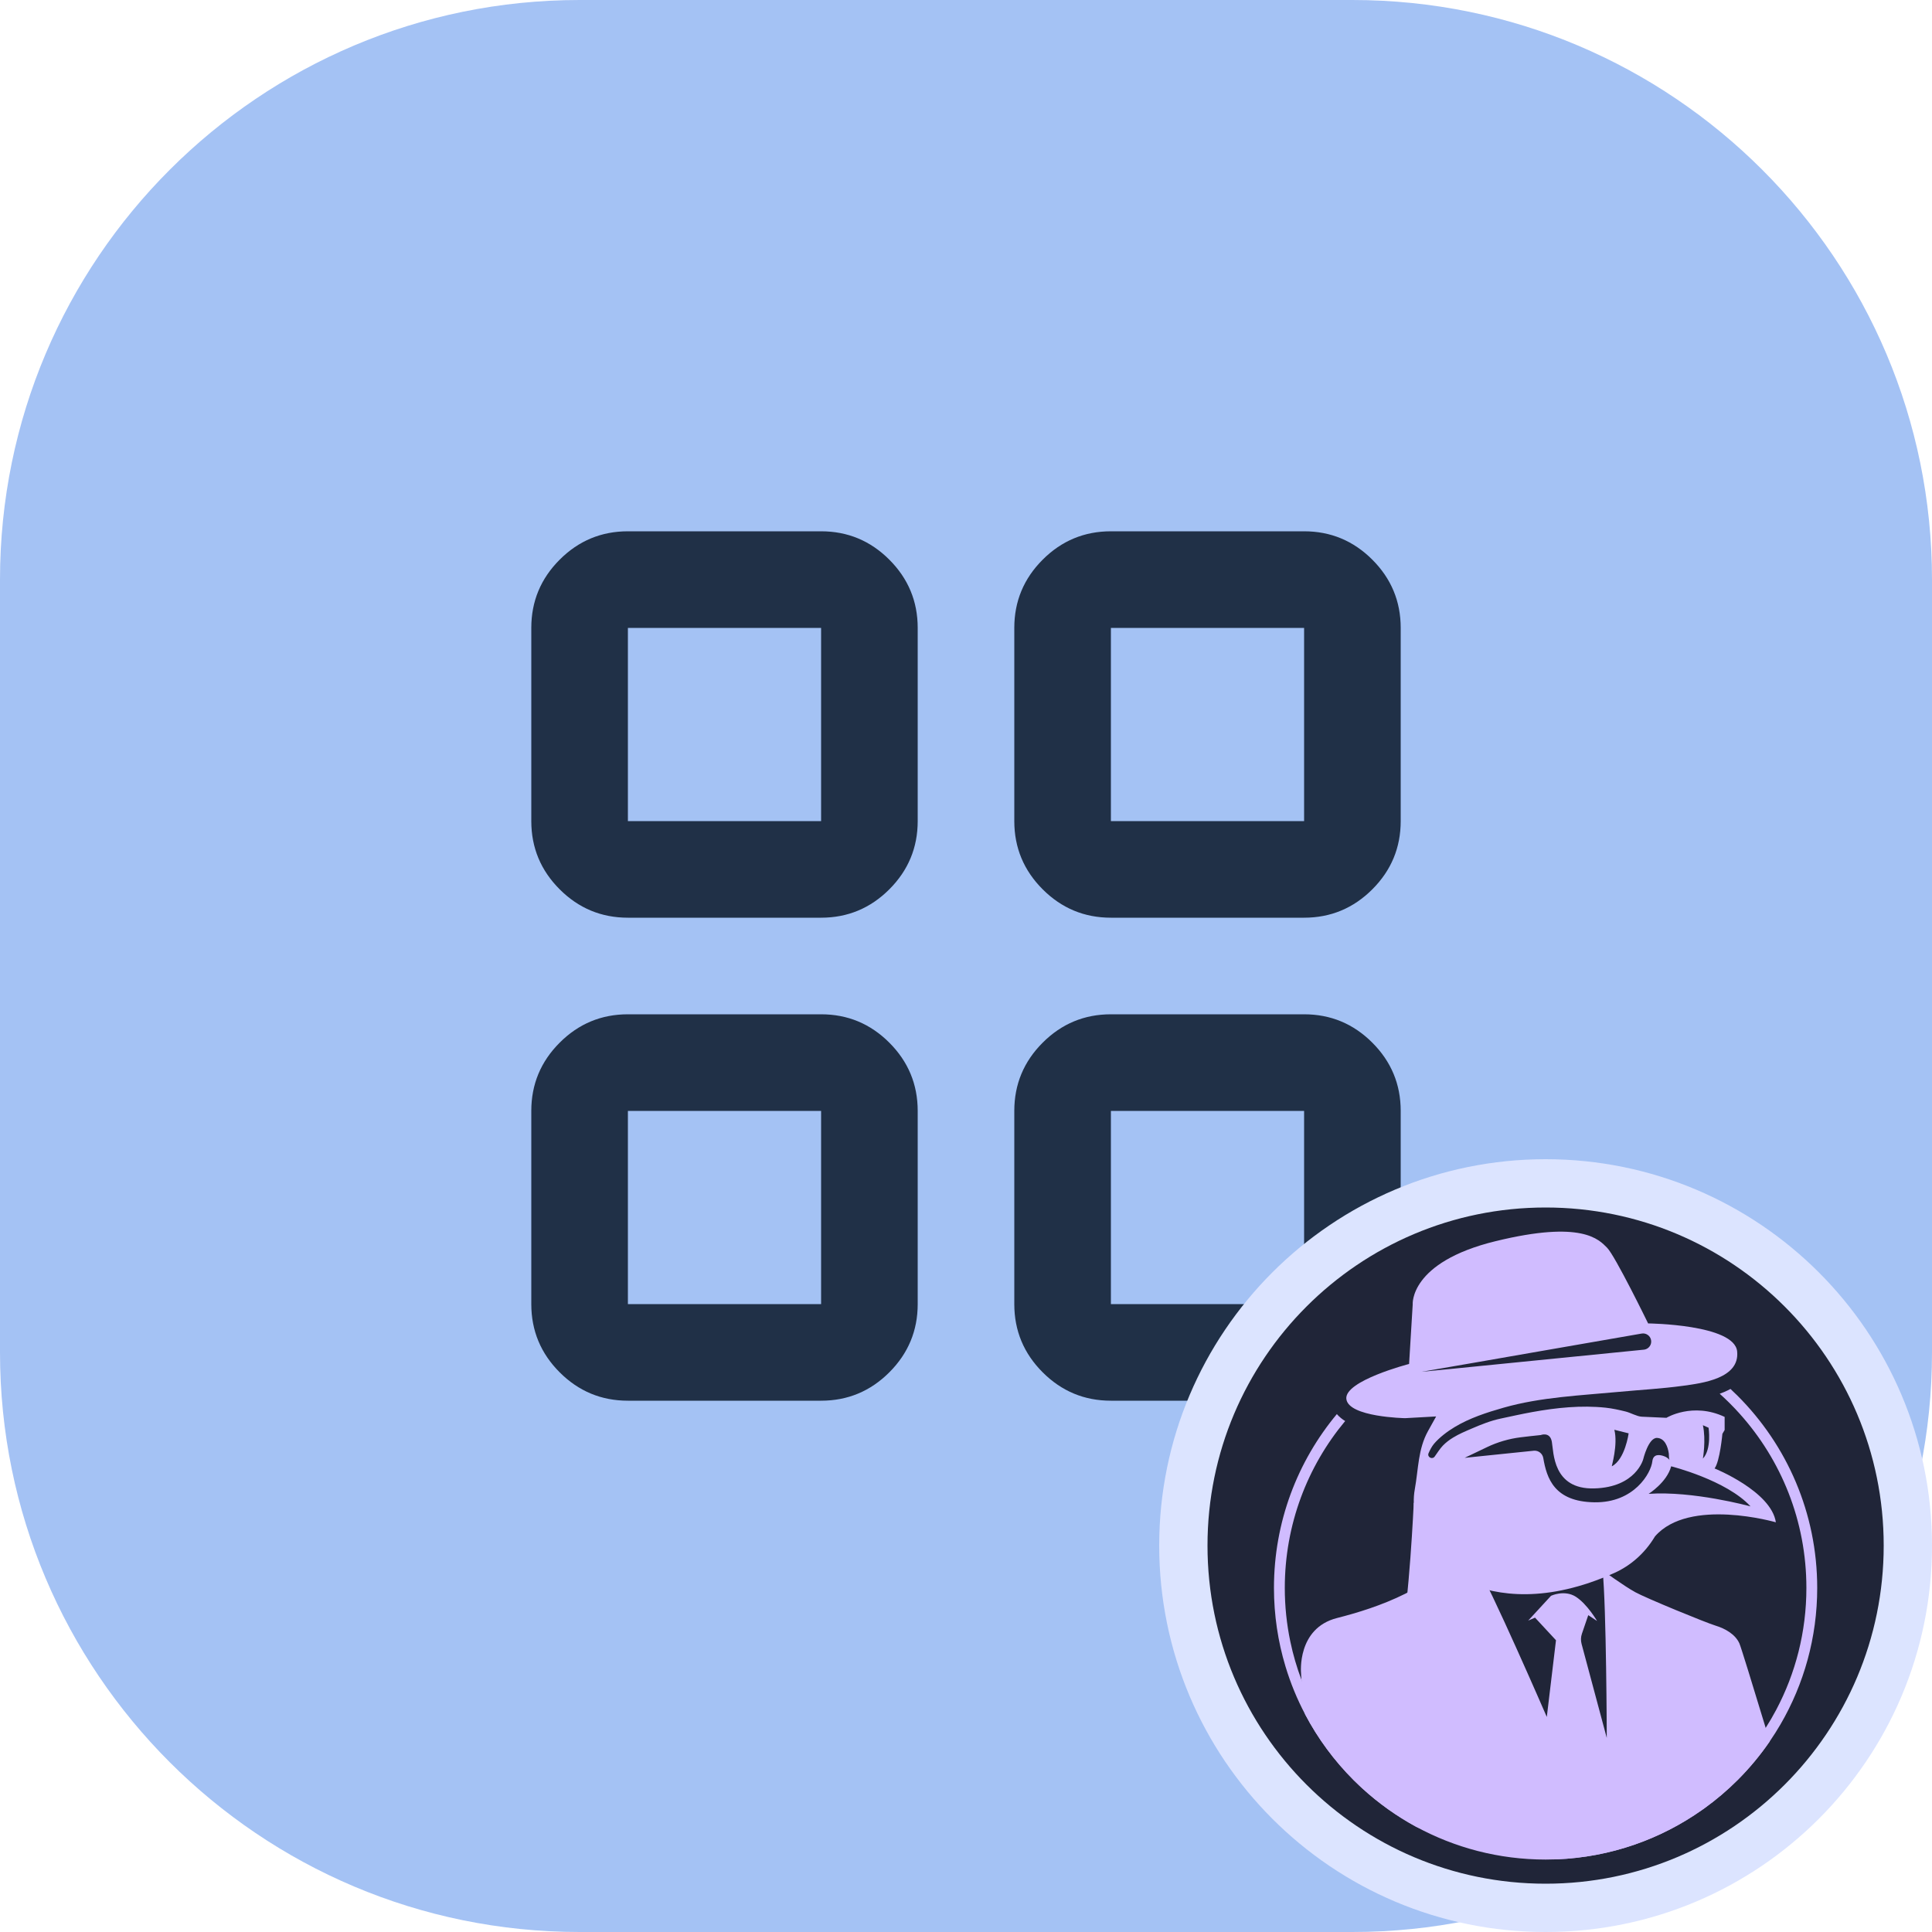
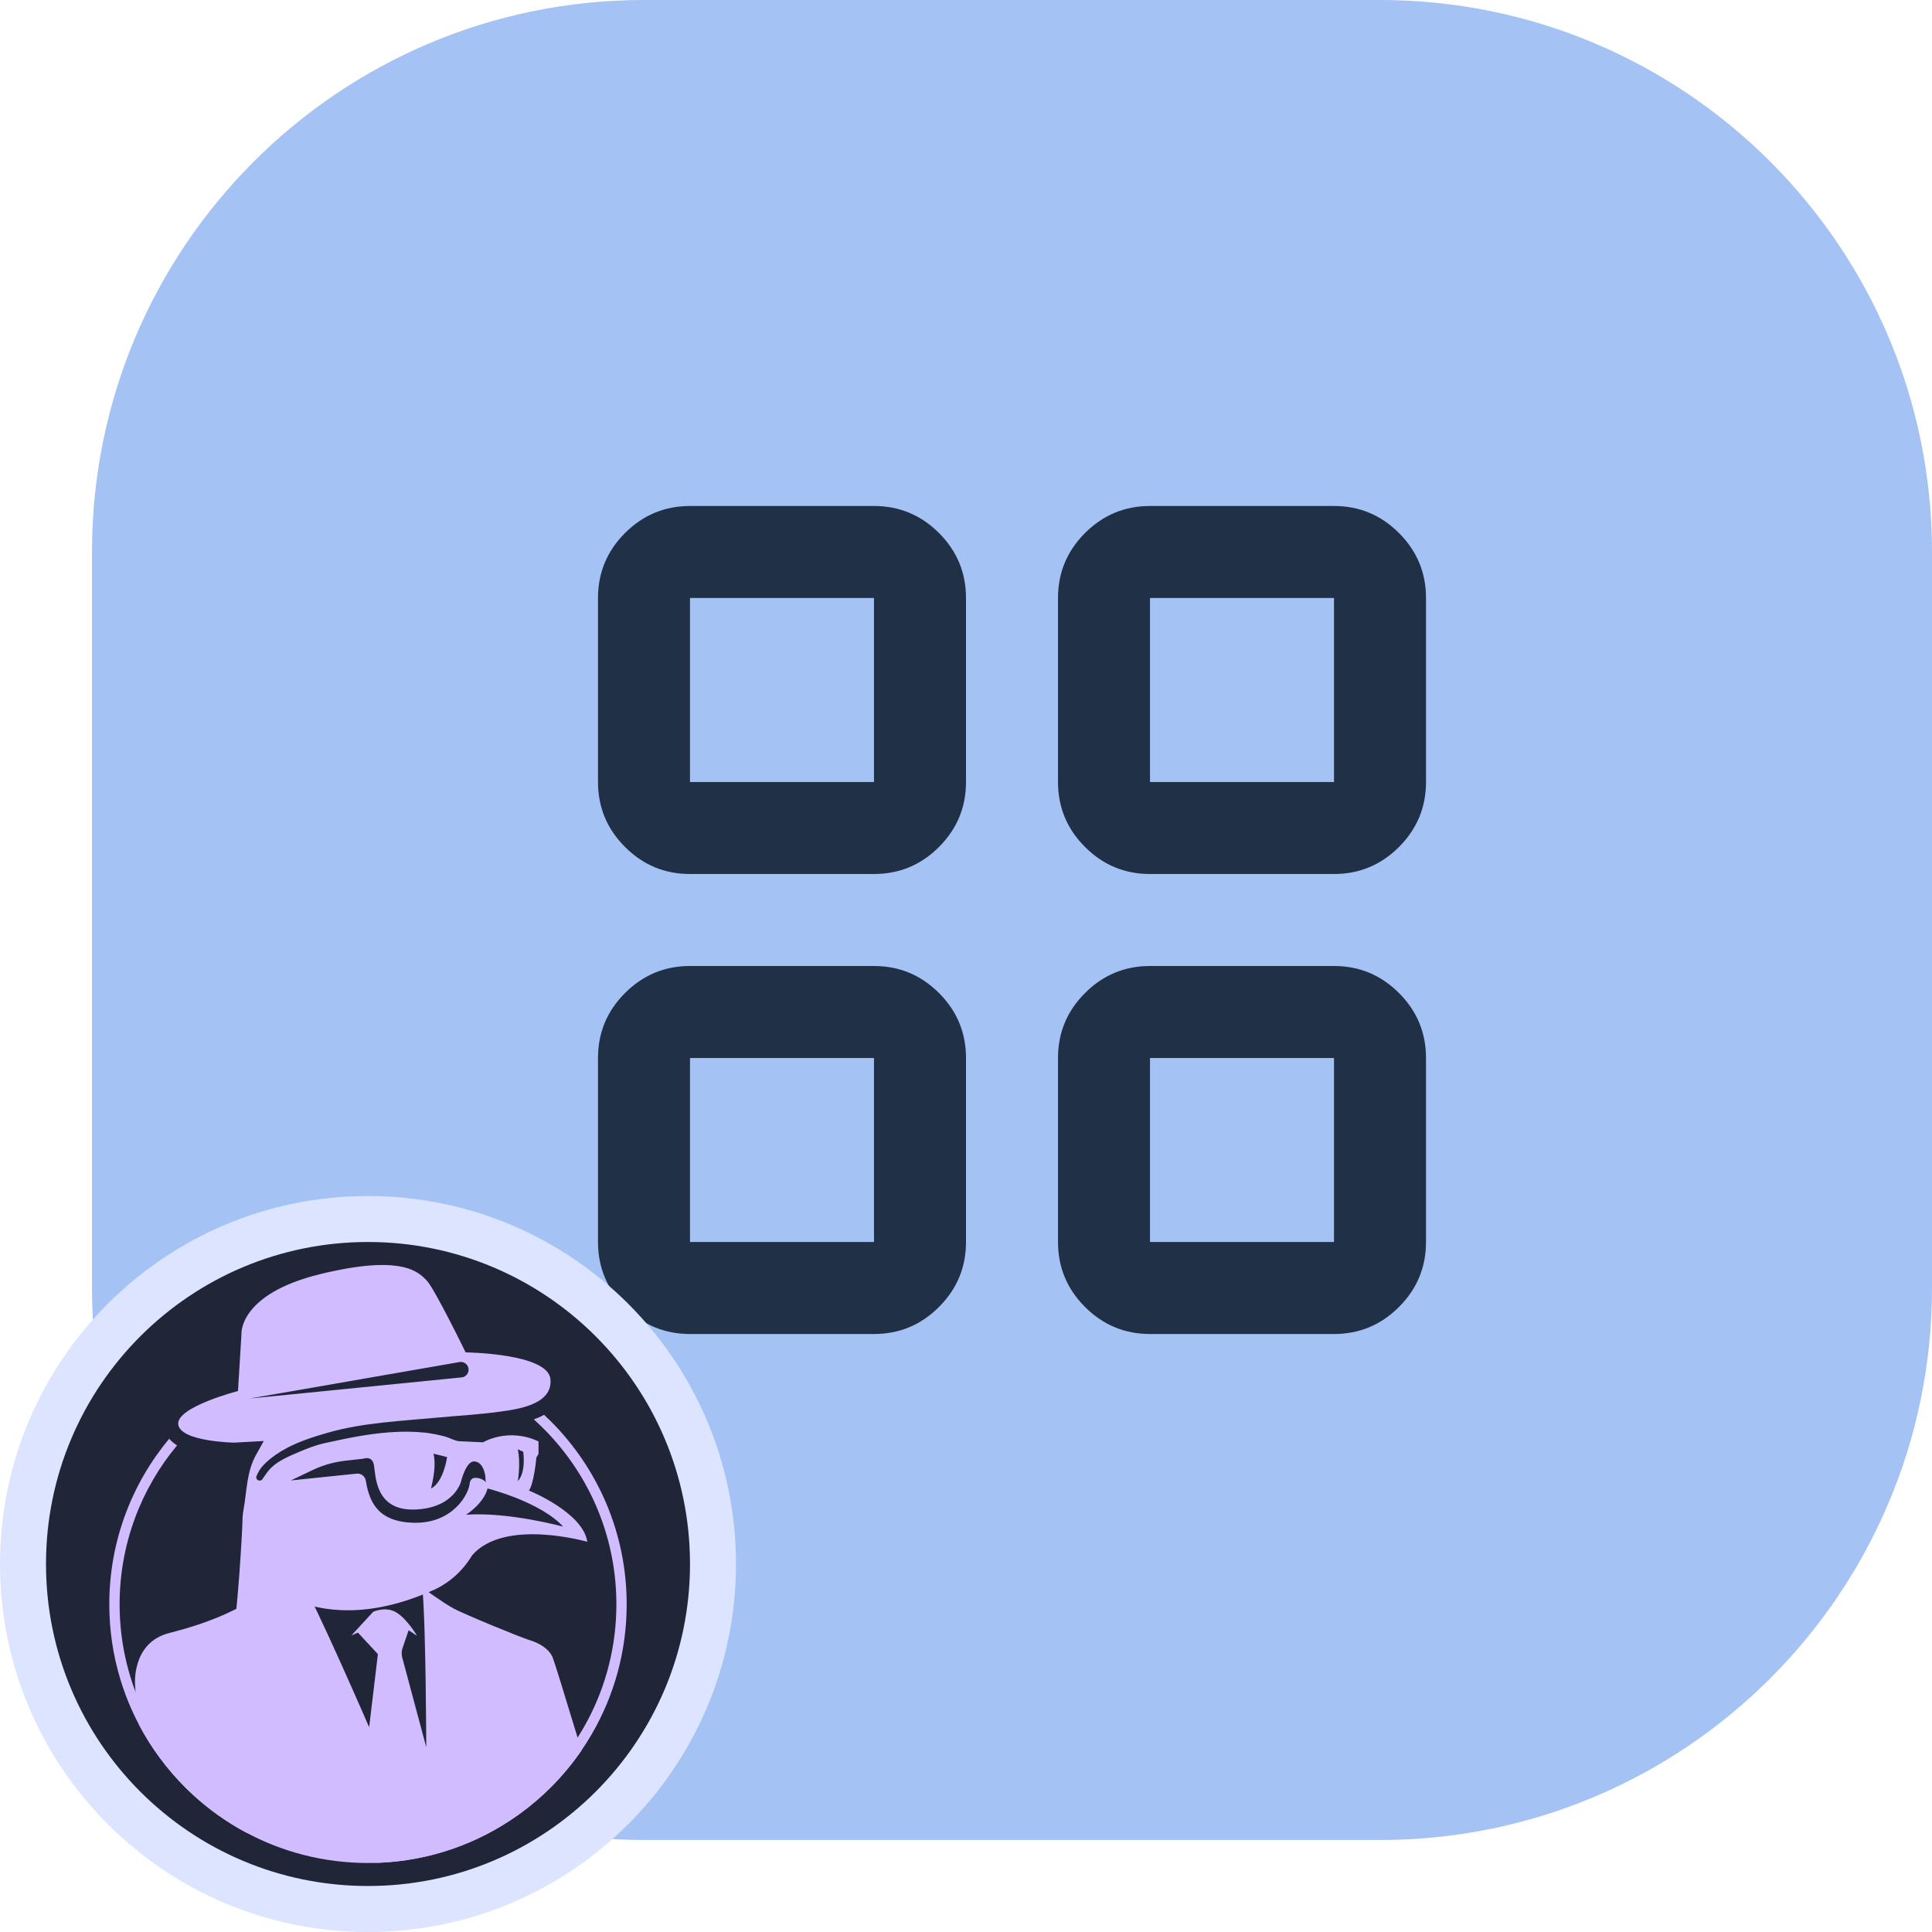
- <svg xmlns="http://www.w3.org/2000/svg" width="40" height="40" viewBox="0 0 40 40">
+ <svg xmlns="http://www.w3.org/2000/svg" width="40" height="40" viewBox="-2 0 42 42">
  <rect width="40" height="40" rx="12" fill="#a4c2f4" />
  <g transform="translate(8 32) scale(0.025 -0.025)">
    <path fill="#203047" d="M200 520Q167 520 143.5 543.5Q120 567 120 600V760Q120 793 143.5 816.5Q167 840 200 840H360Q393 840 416.5 816.5Q440 793 440 760V600Q440 567 416.5 543.5Q393 520 360 520ZM200 120Q167 120 143.5 143.5Q120 167 120 200V360Q120 393 143.5 416.5Q167 440 200 440H360Q393 440 416.5 416.5Q440 393 440 360V200Q440 167 416.5 143.5Q393 120 360 120ZM600 520Q567 520 543.5 543.5Q520 567 520 600V760Q520 793 543.5 816.5Q567 840 600 840H760Q793 840 816.5 816.5Q840 793 840 760V600Q840 567 816.5 543.5Q793 520 760 520ZM600 120Q567 120 543.5 143.5Q520 167 520 200V360Q520 393 543.5 416.5Q567 440 600 440H760Q793 440 816.5 416.5Q840 393 840 360V200Q840 167 816.5 143.5Q793 120 760 120ZM200 600H360V760H200ZM600 600H760V760H600ZM600 200H760V360H600ZM200 200H360V360H200ZM600 600ZM600 360ZM360 360ZM360 600Z" />
  </g>
-   <g id="dux-badge">
+   <g id="dux-badge" transform="translate(-26 2)">
    <circle cx="32" cy="32" r="7.5" fill="#202538" stroke="#dce4ff" stroke-width="1" />
    <g transform="translate(26.376 25.5) scale(0.02329119)">
      <defs id="defs1">
        <clipPath clipPathUnits="userSpaceOnUse" id="clipPath21">
          <path d="M 0,1200 H 2000 V 0 H 0 Z" transform="translate(-673.8743,-704.2584)" id="path21" />
        </clipPath>
        <clipPath clipPathUnits="userSpaceOnUse" id="clipPath25">
          <path d="M 0,1200 H 2000 V 0 H 0 Z" transform="translate(-466.3045,-703.5978)" id="path25" />
        </clipPath>
        <clipPath clipPathUnits="userSpaceOnUse" id="clipPath27">
          <path d="M 0,1200 H 2000 V 0 H 0 Z" transform="translate(-695.28,-473.9274)" id="path27" />
        </clipPath>
        <clipPath clipPathUnits="userSpaceOnUse" id="clipPath29">
          <path d="M 0,1200 H 2000 V 0 H 0 Z" transform="translate(-457.9388,-632.9906)" id="path29" />
        </clipPath>
        <clipPath clipPathUnits="userSpaceOnUse" id="clipPath31">
          <path d="M 0,1200 H 2000 V 0 H 0 Z" transform="translate(-466.3045,-703.5978)" id="path31" />
        </clipPath>
        <clipPath clipPathUnits="userSpaceOnUse" id="clipPath33">
          <path d="M 0,1200 H 2000 V 0 H 0 Z" transform="translate(-614.5172,-638.933)" id="path33" />
        </clipPath>
      </defs>
      <g id="layer-MC0" transform="translate(-486.3102,-515.0272)">
        <path id="path20" d="M 0,0 C -1.568,1.568 -3.163,3.098 -4.787,4.61 -5.944,3.966 -7.185,3.35 -8.529,2.762 -9.658,2.277 -10.815,1.82 -11.981,1.4 c 1.885,-1.689 3.742,-3.425 5.552,-5.207 0.448,-0.429 0.886,-0.868 1.325,-1.306 2.221,-2.221 4.386,-4.498 6.476,-6.84 27.639,-30.784 44.453,-71.459 44.453,-116.089 0,-29.347 -7.259,-56.977 -20.09,-81.21 -2.192,-4.134 -4.544,-8.174 -7.054,-12.102 -6.83,-10.74 -14.827,-20.669 -23.785,-29.636 -5.944,-5.944 -12.317,-11.459 -19.073,-16.498 -0.56,-0.42 -1.12,-0.83 -1.689,-1.231 -28.675,-20.893 -63.975,-33.201 -102.186,-33.201 -48.018,0 -91.464,19.456 -122.948,50.93 -0.737,0.737 -1.465,1.474 -2.174,2.221 -0.55,0.569 -1.101,1.147 -1.633,1.726 -15.545,16.553 -27.881,36.14 -36.018,57.779 -3.098,8.211 -5.58,16.712 -7.409,25.464 -2.417,11.534 -3.686,23.496 -3.686,35.758 0.01,42.326 15.117,81.097 40.246,111.246 -2.072,1.278 -3.975,2.809 -5.534,4.637 -26.174,-31.399 -41.934,-71.822 -41.934,-115.883 0,-18.187 2.678,-35.748 7.67,-52.311 3.359,-11.142 7.754,-21.835 13.092,-31.95 8.528,-16.208 19.446,-30.961 32.276,-43.801 1.251,-1.25 2.529,-2.491 3.817,-3.685 0.662,-0.644 1.334,-1.26 2.006,-1.876 10.862,-9.938 22.945,-18.578 36,-25.661 25.632,-13.913 55.016,-21.816 86.229,-21.816 2.454,0 4.908,0.047 7.334,0.14 36.056,1.446 69.424,13.427 97.054,32.976 0.569,0.392 1.148,0.793 1.698,1.204 7.82,5.655 15.164,11.925 21.966,18.718 7.904,7.904 15.07,16.526 21.406,25.773 2.556,3.723 4.973,7.558 7.25,11.477 15.499,26.697 24.382,57.723 24.382,90.812 C 53.038,-78.055 32.762,-32.762 0,0" style="fill:#D0BCFF;fill-opacity:1;fill-rule:nonzero;stroke:none" transform="matrix(1.333333,0,0,-1.333333,898.4991,660.9888)" clip-path="url(#clipPath21)" />
        <path id="path24" d="M 0,0 -0.169,-0.292 C 1.43,-0.2 3.091,-0.108 4.798,0 Z" style="fill:#D0BCFF;fill-opacity:1;fill-rule:nonzero;stroke:none" transform="matrix(1.333333,0,0,-1.333333,621.7393,661.8696)" clip-path="url(#clipPath25)" />
        <path id="path26" d="m 0,0 c -6.336,-9.247 -13.502,-17.869 -21.406,-25.773 -6.802,-6.793 -14.146,-13.063 -21.965,-18.718 -0.551,-0.411 -1.129,-0.812 -1.699,-1.204 -27.629,-19.549 -60.998,-31.53 -97.053,-32.976 -33.247,1.129 -64.852,8.762 -93.564,21.676 -13.054,7.082 -25.138,15.723 -36,25.661 -0.672,0.616 -1.343,1.232 -2.006,1.876 -1.288,1.194 -2.566,2.435 -3.816,3.685 -12.831,12.84 -23.748,27.593 -32.277,43.801 -1.092,7.651 -1.941,15.378 -2.445,23.039 -0.102,1.502 -0.186,3.004 -0.261,4.497 0,0 -2.865,29.795 23.944,36.634 26.827,6.84 65.654,19.745 87.722,50.305 0,0 0.327,-8.38 5.506,-15.779 8.034,-11.422 46.674,-100.46 46.674,-100.46 l 6.121,51.135 -13.978,15.079 -4.553,-1.987 15.228,16.544 c 0,0 8.94,4.218 16.554,-0.653 7.605,-4.899 14.146,-16.153 14.146,-16.153 l -5.879,3.892 -4.227,-12.364 c -0.756,-2.184 -0.83,-4.535 -0.233,-6.784 l 16.796,-62.687 c 0,0 -0.243,87.415 -2.781,111.685 0,0 14.221,-10.367 21.621,-14.454 7.381,-4.078 47.215,-20.407 53.738,-22.395 6.504,-1.987 13.222,-5.841 15.882,-11.916 1.026,-2.351 8.594,-26.939 17.486,-56.229 C -1.829,6.028 -0.914,3.023 0,0" style="fill:#D0BCFF;fill-opacity:1;fill-rule:nonzero;stroke:none" transform="matrix(1.333333,0,0,-1.333333,927.04,968.0968)" clip-path="url(#clipPath27)" />
        <path id="path28" d="m 0,0 c 0,0 -3.081,-67.22 -8.64,-90.616 -5.559,-23.397 30.316,0 30.316,0 l 20.9,68.629 z" style="fill:#D0BCFF;fill-opacity:1;fill-rule:nonzero;stroke:none" transform="matrix(1.333333,0,0,-1.333333,610.5851,756.0125)" clip-path="url(#clipPath29)" />
        <path id="path30" d="M 0,0 -0.169,-0.292 C 1.43,-0.2 3.091,-0.108 4.798,0 Z" style="fill:#D0BCFF;fill-opacity:1;fill-rule:nonzero;stroke:none" transform="matrix(1.333333,0,0,-1.333333,621.7393,661.8696)" clip-path="url(#clipPath31)" />
        <path id="path32" d="m 0,0 c 0,0 12.178,7.604 15.029,18.355 0,0 36.913,-9.243 52.904,-26.719 C 66.887,-8.091 29.642,2.031 0,0 m -36.152,-5.643 c -26.791,0.404 -31.781,16.05 -34.086,29.523 -0.511,2.958 -3.148,5.073 -6.13,4.883 l -46.275,-4.764 14.922,7.14 c 3.505,1.687 7.164,3.077 10.895,4.17 3.742,1.093 7.556,1.901 11.429,2.376 4.051,0.499 8.542,1.01 13.46,1.509 0,0 6.19,2.459 7.414,-4.479 1.259,-6.926 0.499,-31.864 28.287,-31.103 27.777,0.76 32.612,19.412 32.612,19.412 0,0 3.458,14.471 9.232,14.257 5.263,-0.202 7.27,-6.142 7.853,-10.479 0.142,-1.045 -0.06,-3.54 0.582,-4.324 -0.939,1.152 -2.162,2.032 -3.564,2.554 C 7.604,26.113 3.065,26.945 2.471,21.658 1.616,13.877 -9.599,-6.059 -36.152,-5.643 m 13.306,48.354 9.528,-2.377 c 0,0 -2.388,-17.5 -11.227,-21.979 -0.25,-0.13 4.194,14.281 1.699,24.356 m 59.022,3.041 3.79,-1.687 c 0,0 2.198,-14.209 -3.79,-20.577 0,0 2.174,12.474 0,22.264 m -187.451,35.63 c 12.225,2.067 24.45,4.229 36.664,6.332 l 36.663,6.392 73.303,12.748 c 2.958,0.522 5.774,-1.462 6.285,-4.408 0.522,-2.947 -1.462,-5.762 -4.42,-6.285 -0.119,-0.024 -0.261,-0.036 -0.38,-0.047 H -3.184 L -114.243,85.029 c -12.344,-1.224 -24.676,-2.495 -37.032,-3.647 M 43.97,16.93 c 3.54,4.693 5.215,23.096 5.215,23.096 l 1.497,2.518 v 8.744 C 29.381,61.327 11.869,50.682 11.869,50.682 l -16.491,0.749 c -3.112,0.142 -7.449,2.637 -10.644,3.433 -4.42,1.093 -8.804,2.068 -13.342,2.566 -16.407,1.735 -32.933,0 -49.091,-2.934 -7.021,-1.271 -13.971,-2.851 -20.957,-4.325 -6.701,-1.425 -12.878,-3.908 -19.151,-6.605 -4.313,-1.842 -8.649,-3.659 -12.641,-6.119 -2.436,-1.496 -4.741,-3.243 -6.737,-5.31 -2.126,-2.21 -3.659,-4.859 -5.476,-7.319 -1.545,-2.091 -4.907,-0.463 -4.147,2.032 0.024,0.059 0.048,0.119 0.06,0.154 0.867,2.044 2.221,4.646 3.659,6.345 3.588,4.241 8.958,8.292 13.686,11.12 10.039,6.071 21.48,9.766 32.767,12.985 24.771,7.057 51.442,8.138 77.009,10.55 14.114,1.331 28.43,2.091 42.473,4.016 12.784,1.734 37.935,4.859 36.176,22.882 -1.71,18.129 -59.355,18.712 -59.355,18.712 0,0 -21.943,45.027 -27.372,50.468 -5.418,5.418 -16.503,18.474 -74.254,4.384 -57.739,-14.078 -55.327,-42.259 -55.327,-42.259 l -2.412,-39.622 c 0,0 -43.198,-11.179 -41.832,-23.321 1.391,-12.142 39.171,-12.819 39.171,-12.819 0,0 8.577,0.439 20.696,1.152 l -5.382,-9.683 c -6.749,-12.13 -6.38,-25.258 -8.851,-38.908 -4.277,-23.631 11.963,-52.702 33.978,-62.147 21.1,-9.053 53.949,-13.782 99.012,6.368 11.085,4.954 20.328,13.282 26.66,23.618 l 0.499,0.796 c 22.728,26.125 80.574,9.386 80.574,9.386 C 81.774,1.699 43.97,16.93 43.97,16.93" style="fill:#D0BCFF;fill-opacity:1;fill-rule:nonzero;stroke:none" transform="matrix(1.333333,0,0,-1.333333,819.3563,748.0893)" clip-path="url(#clipPath33)" />
      </g>
    </g>
  </g>
</svg>
